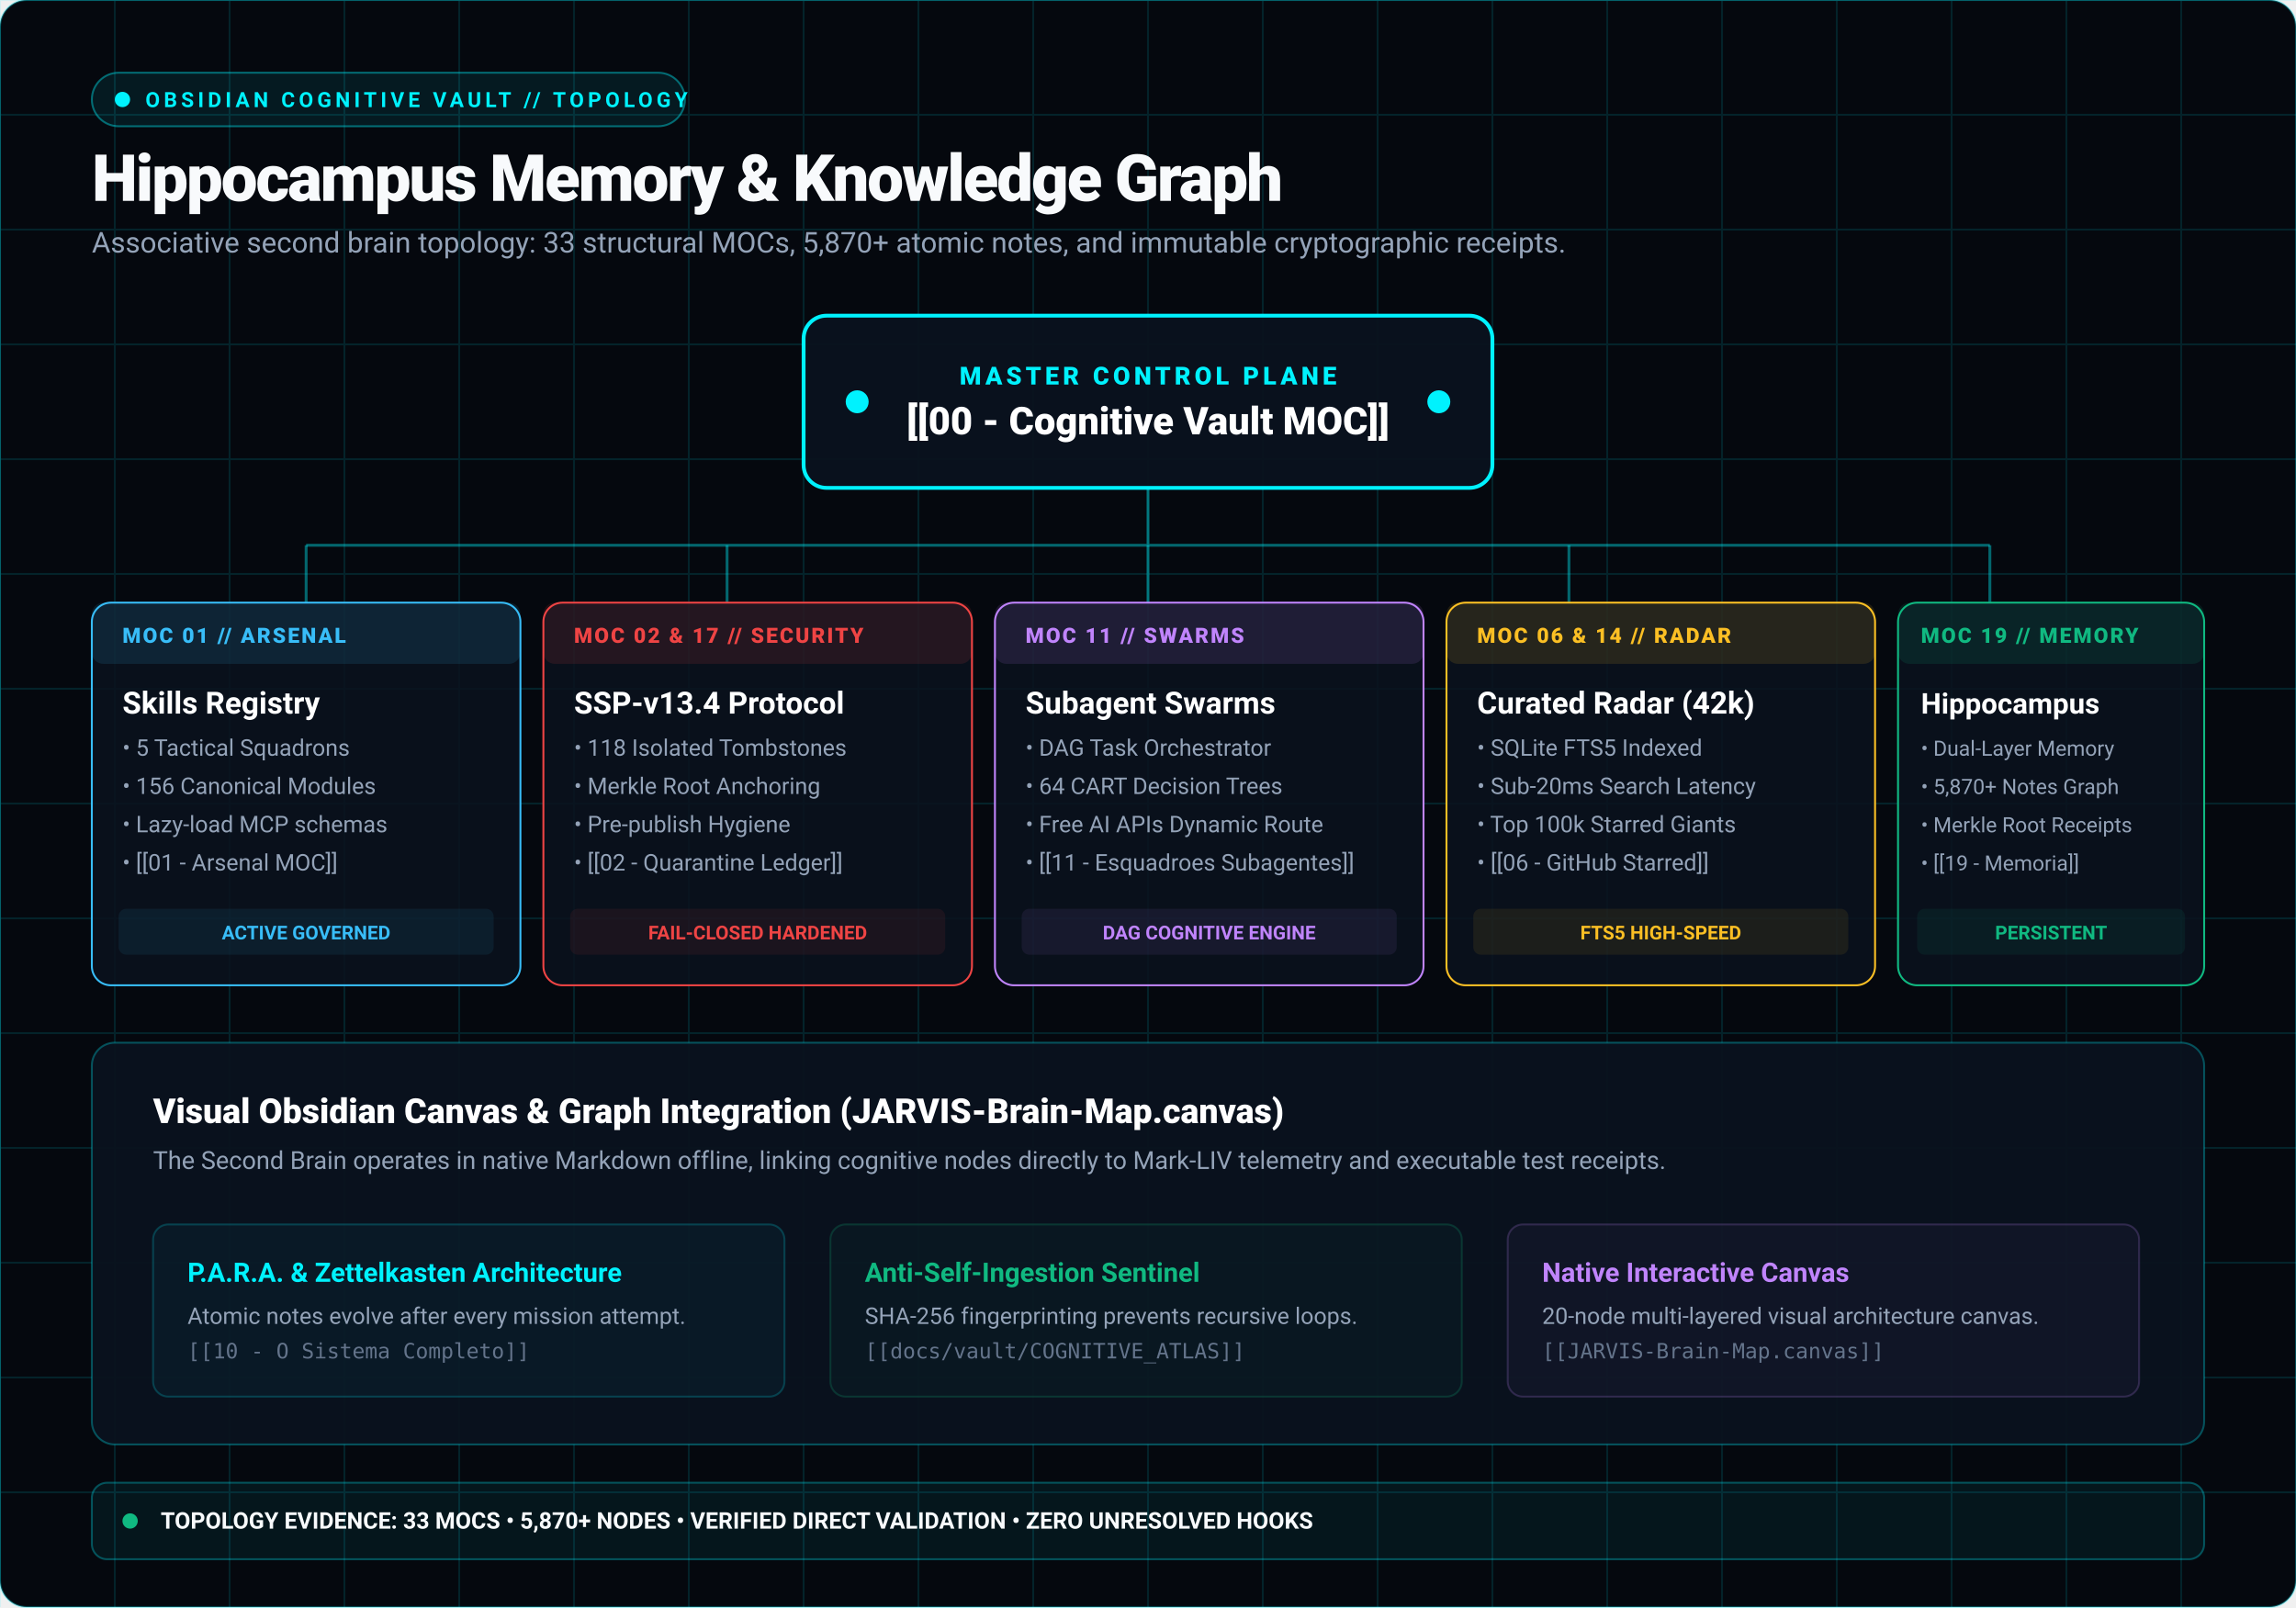
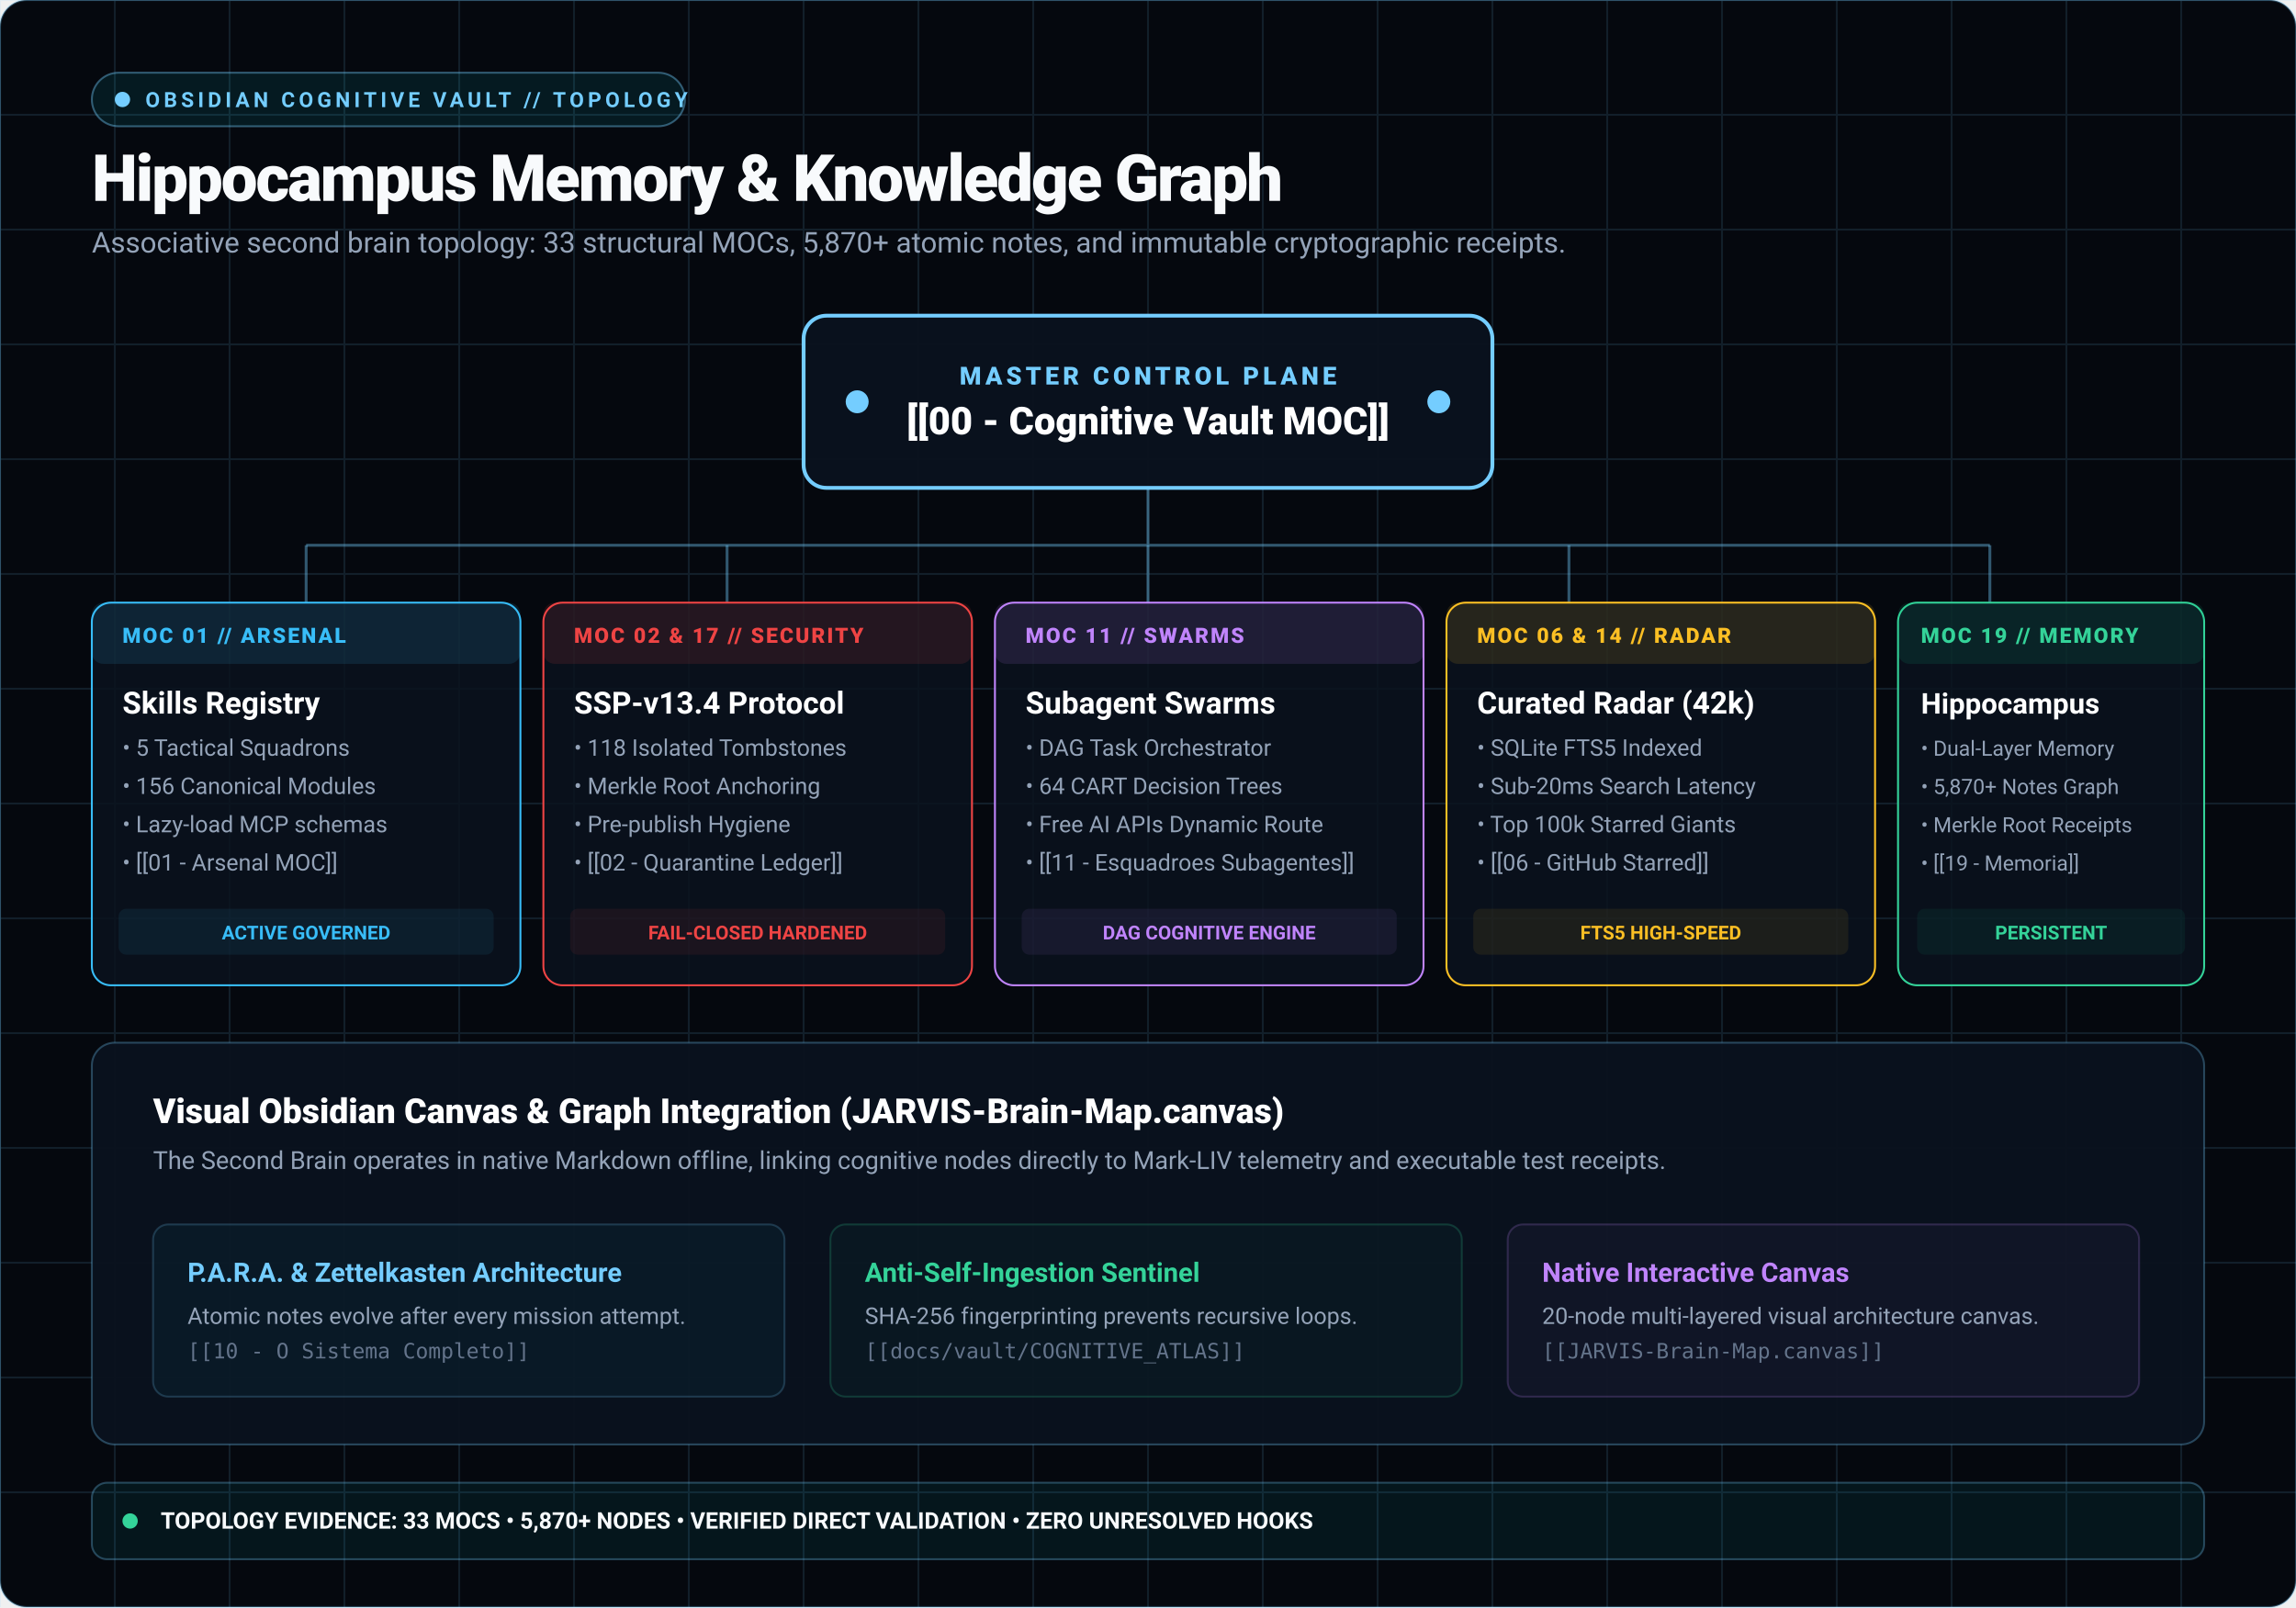
<svg xmlns="http://www.w3.org/2000/svg" width="1200" height="840" viewBox="0 0 1200 840" role="img" aria-labelledby="title desc">
  <g font-family="-apple-system, BlinkMacSystemFont, 'Segoe UI', Roboto, Helvetica, Arial, sans-serif">
-     <rect x="0" y="0" width="1200" height="840" rx="14" fill="#05080e" stroke="#00f2fe" stroke-width="1" stroke-opacity="0.3" />
+     <rect x="0" y="0" width="1200" height="840" rx="14" fill="#05080e" stroke="#74cdff" stroke-width="1" stroke-opacity="0.3" />
    <g opacity="0.12">
-       <path d="M0 0 V840 M60 0 V840 M120 0 V840 M180 0 V840 M240 0 V840 M300 0 V840 M360 0 V840 M420 0 V840 M480 0 V840 M540 0 V840 M600 0 V840 M660 0 V840 M720 0 V840 M780 0 V840 M840 0 V840 M900 0 V840 M960 0 V840 M1020 0 V840 M1080 0 V840 M1140 0 V840" fill="none" stroke="#00f2fe" stroke-width="1" />
-       <path d="M0 0 H1200 M0 60 H1200 M0 120 H1200 M0 180 H1200 M0 240 H1200 M0 300 H1200 M0 360 H1200 M0 420 H1200 M0 480 H1200 M0 540 H1200 M0 600 H1200 M0 660 H1200 M0 720 H1200 M0 780 H1200" fill="none" stroke="#00f2fe" stroke-width="1" />
+       <path d="M0 0 V840 M60 0 V840 M120 0 V840 M180 0 V840 M240 0 V840 M300 0 V840 M360 0 V840 M420 0 V840 M480 0 V840 M540 0 V840 M600 0 V840 M660 0 V840 M720 0 V840 M780 0 V840 M840 0 V840 M900 0 V840 M960 0 V840 M1020 0 V840 M1080 0 V840 M1140 0 V840" fill="none" stroke="#74cdff" stroke-width="1" />
+       <path d="M0 0 H1200 M0 60 H1200 M0 120 H1200 M0 180 H1200 M0 240 H1200 M0 300 H1200 M0 360 H1200 M0 420 H1200 M0 480 H1200 M0 540 H1200 M0 600 H1200 M0 660 H1200 M0 720 H1200 M0 780 H1200" fill="none" stroke="#74cdff" stroke-width="1" />
    </g>
-     <rect x="48" y="38" width="310" height="28" rx="14" fill="rgba(0, 242, 254, 0.08)" stroke="#00f2fe" stroke-width="1" stroke-opacity="0.4" />
-     <circle cx="64" cy="52" r="4" fill="#00f2fe" />
-     <text x="76" y="56" font-size="11" fill="#00f2fe" font-weight="700" letter-spacing="2">OBSIDIAN COGNITIVE VAULT // TOPOLOGY</text>
+     <rect x="48" y="38" width="310" height="28" rx="14" fill="rgba(0, 242, 254, 0.08)" stroke="#74cdff" stroke-width="1" stroke-opacity="0.4" />
+     <circle cx="64" cy="52" r="4" fill="#74cdff" />
+     <text x="76" y="56" font-size="11" fill="#74cdff" font-weight="700" letter-spacing="2">OBSIDIAN COGNITIVE VAULT // TOPOLOGY</text>
    <text x="48" y="105" font-size="34" fill="#f8fafc" font-weight="900" letter-spacing="-1">Hippocampus Memory &amp; Knowledge Graph</text>
    <text x="48" y="132" font-size="15" fill="#94a3b8" font-weight="400">Associative second brain topology: 33 structural MOCs, 5,870+ atomic notes, and immutable cryptographic receipts.</text>
    <g transform="translate(420, 165)">
-       <rect x="0" y="0" width="360" height="90" rx="12" fill="rgba(10, 18, 30, 0.95)" stroke="#00f2fe" stroke-width="2" />
-       <text x="180" y="36" font-size="13" fill="#00f2fe" font-weight="800" text-anchor="middle" letter-spacing="2">MASTER CONTROL PLANE</text>
+       <rect x="0" y="0" width="360" height="90" rx="12" fill="rgba(10, 18, 30, 0.95)" stroke="#74cdff" stroke-width="2" />
+       <text x="180" y="36" font-size="13" fill="#74cdff" font-weight="800" text-anchor="middle" letter-spacing="2">MASTER CONTROL PLANE</text>
      <text x="180" y="62" font-size="20" fill="#ffffff" font-weight="800" text-anchor="middle">[[00 - Cognitive Vault MOC]]</text>
-       <circle cx="28" cy="45" r="6" fill="#00f2fe" />
-       <circle cx="332" cy="45" r="6" fill="#00f2fe" />
+       <circle cx="28" cy="45" r="6" fill="#74cdff" />
+       <circle cx="332" cy="45" r="6" fill="#74cdff" />
    </g>
-     <path d="M600 255 V285 M160 285 H1040" fill="none" stroke="#00f2fe" stroke-width="1.5" stroke-opacity="0.4" />
-     <path d="M160 285 V315 M380 285 V315 M600 285 V315 M820 285 V315 M1040 285 V315" fill="none" stroke="#00f2fe" stroke-width="1.5" stroke-opacity="0.4" />
+     <path d="M600 255 V285 M160 285 H1040" fill="none" stroke="#74cdff" stroke-width="1.5" stroke-opacity="0.4" />
+     <path d="M160 285 V315 M380 285 V315 M600 285 V315 M820 285 V315 M1040 285 V315" fill="none" stroke="#74cdff" stroke-width="1.5" stroke-opacity="0.4" />
    <g transform="translate(48, 315)">
      <rect x="0" y="0" width="224" height="200" rx="10" fill="rgba(10, 18, 30, 0.85)" stroke="#38bdf8" stroke-width="1" />
      <rect x="0" y="0" width="224" height="32" rx="6" fill="rgba(56, 189, 248, 0.12)" />
      <text x="16" y="21" font-size="11" fill="#38bdf8" font-weight="800" letter-spacing="1">MOC 01 // ARSENAL</text>
      <text x="16" y="58" font-size="16" fill="#ffffff" font-weight="700">Skills Registry</text>
      <text x="16" y="80" font-size="12" fill="#94a3b8">• 5 Tactical Squadrons</text>
      <text x="16" y="100" font-size="12" fill="#94a3b8">• 156 Canonical Modules</text>
      <text x="16" y="120" font-size="12" fill="#94a3b8">• Lazy-load MCP schemas</text>
      <text x="16" y="140" font-size="12" fill="#94a3b8">• [[01 - Arsenal MOC]]</text>
      <rect x="14" y="160" width="196" height="24" rx="4" fill="rgba(56, 189, 248, 0.08)" />
      <text x="112" y="176" font-size="10" fill="#38bdf8" font-weight="700" text-anchor="middle">ACTIVE GOVERNED</text>
    </g>
    <g transform="translate(284, 315)">
      <rect x="0" y="0" width="224" height="200" rx="10" fill="rgba(10, 18, 30, 0.85)" stroke="#ef4444" stroke-width="1" />
      <rect x="0" y="0" width="224" height="32" rx="6" fill="rgba(239, 68, 68, 0.12)" />
      <text x="16" y="21" font-size="11" fill="#ef4444" font-weight="800" letter-spacing="1">MOC 02 &amp; 17 // SECURITY</text>
      <text x="16" y="58" font-size="16" fill="#ffffff" font-weight="700">SSP-v13.4 Protocol</text>
      <text x="16" y="80" font-size="12" fill="#94a3b8">• 118 Isolated Tombstones</text>
      <text x="16" y="100" font-size="12" fill="#94a3b8">• Merkle Root Anchoring</text>
      <text x="16" y="120" font-size="12" fill="#94a3b8">• Pre-publish Hygiene</text>
      <text x="16" y="140" font-size="12" fill="#94a3b8">• [[02 - Quarantine Ledger]]</text>
      <rect x="14" y="160" width="196" height="24" rx="4" fill="rgba(239, 68, 68, 0.08)" />
      <text x="112" y="176" font-size="10" fill="#ef4444" font-weight="700" text-anchor="middle">FAIL-CLOSED HARDENED</text>
    </g>
    <g transform="translate(520, 315)">
      <rect x="0" y="0" width="224" height="200" rx="10" fill="rgba(10, 18, 30, 0.85)" stroke="#c084fc" stroke-width="1" />
      <rect x="0" y="0" width="224" height="32" rx="6" fill="rgba(192, 132, 252, 0.12)" />
      <text x="16" y="21" font-size="11" fill="#c084fc" font-weight="800" letter-spacing="1">MOC 11 // SWARMS</text>
      <text x="16" y="58" font-size="16" fill="#ffffff" font-weight="700">Subagent Swarms</text>
      <text x="16" y="80" font-size="12" fill="#94a3b8">• DAG Task Orchestrator</text>
      <text x="16" y="100" font-size="12" fill="#94a3b8">• 64 CART Decision Trees</text>
      <text x="16" y="120" font-size="12" fill="#94a3b8">• Free AI APIs Dynamic Route</text>
      <text x="16" y="140" font-size="12" fill="#94a3b8">• [[11 - Esquadroes Subagentes]]</text>
      <rect x="14" y="160" width="196" height="24" rx="4" fill="rgba(192, 132, 252, 0.08)" />
      <text x="112" y="176" font-size="10" fill="#c084fc" font-weight="700" text-anchor="middle">DAG COGNITIVE ENGINE</text>
    </g>
    <g transform="translate(756, 315)">
      <rect x="0" y="0" width="224" height="200" rx="10" fill="rgba(10, 18, 30, 0.85)" stroke="#fbbf24" stroke-width="1" />
      <rect x="0" y="0" width="224" height="32" rx="6" fill="rgba(251, 191, 36, 0.12)" />
      <text x="16" y="21" font-size="11" fill="#fbbf24" font-weight="800" letter-spacing="1">MOC 06 &amp; 14 // RADAR</text>
      <text x="16" y="58" font-size="16" fill="#ffffff" font-weight="700">Curated Radar (42k)</text>
      <text x="16" y="80" font-size="12" fill="#94a3b8">• SQLite FTS5 Indexed</text>
      <text x="16" y="100" font-size="12" fill="#94a3b8">• Sub-20ms Search Latency</text>
      <text x="16" y="120" font-size="12" fill="#94a3b8">• Top 100k Starred Giants</text>
      <text x="16" y="140" font-size="12" fill="#94a3b8">• [[06 - GitHub Starred]]</text>
      <rect x="14" y="160" width="196" height="24" rx="4" fill="rgba(251, 191, 36, 0.08)" />
      <text x="112" y="176" font-size="10" fill="#fbbf24" font-weight="700" text-anchor="middle">FTS5 HIGH-SPEED</text>
    </g>
    <g transform="translate(992, 315)">
-       <rect x="0" y="0" width="160" height="200" rx="10" fill="rgba(10, 18, 30, 0.85)" stroke="#10b981" stroke-width="1" />
+       <rect x="0" y="0" width="160" height="200" rx="10" fill="rgba(10, 18, 30, 0.85)" stroke="#34d399" stroke-width="1" />
      <rect x="0" y="0" width="160" height="32" rx="6" fill="rgba(16, 185, 129, 0.12)" />
-       <text x="12" y="21" font-size="11" fill="#10b981" font-weight="800" letter-spacing="1">MOC 19 // MEMORY</text>
+       <text x="12" y="21" font-size="11" fill="#34d399" font-weight="800" letter-spacing="1">MOC 19 // MEMORY</text>
      <text x="12" y="58" font-size="15" fill="#ffffff" font-weight="700">Hippocampus</text>
      <text x="12" y="80" font-size="11" fill="#94a3b8">• Dual-Layer Memory</text>
      <text x="12" y="100" font-size="11" fill="#94a3b8">• 5,870+ Notes Graph</text>
      <text x="12" y="120" font-size="11" fill="#94a3b8">• Merkle Root Receipts</text>
      <text x="12" y="140" font-size="11" fill="#94a3b8">• [[19 - Memoria]]</text>
      <rect x="10" y="160" width="140" height="24" rx="4" fill="rgba(16, 185, 129, 0.08)" />
-       <text x="80" y="176" font-size="10" fill="#10b981" font-weight="700" text-anchor="middle">PERSISTENT</text>
+       <text x="80" y="176" font-size="10" fill="#34d399" font-weight="700" text-anchor="middle">PERSISTENT</text>
    </g>
    <g transform="translate(48, 545)">
-       <rect x="0" y="0" width="1104" height="210" rx="12" fill="rgba(10, 18, 30, 0.95)" stroke="#00f2fe" stroke-width="1" stroke-opacity="0.3" />
+       <rect x="0" y="0" width="1104" height="210" rx="12" fill="rgba(10, 18, 30, 0.95)" stroke="#74cdff" stroke-width="1" stroke-opacity="0.3" />
      <text x="32" y="42" font-size="18" fill="#ffffff" font-weight="800">Visual Obsidian Canvas &amp; Graph Integration (JARVIS-Brain-Map.canvas)</text>
      <text x="32" y="66" font-size="13" fill="#94a3b8">The Second Brain operates in native Markdown offline, linking cognitive nodes directly to Mark-LIV telemetry and executable test receipts.</text>
      <g transform="translate(32, 95)">
-         <rect x="0" y="0" width="330" height="90" rx="8" fill="rgba(0, 242, 254, 0.04)" stroke="#00f2fe" stroke-width="1" stroke-opacity="0.2" />
-         <text x="18" y="30" font-size="14" fill="#00f2fe" font-weight="700">P.A.R.A. &amp; Zettelkasten Architecture</text>
+         <rect x="0" y="0" width="330" height="90" rx="8" fill="rgba(0, 242, 254, 0.04)" stroke="#74cdff" stroke-width="1" stroke-opacity="0.2" />
+         <text x="18" y="30" font-size="14" fill="#74cdff" font-weight="700">P.A.R.A. &amp; Zettelkasten Architecture</text>
        <text x="18" y="52" font-size="12" fill="#94a3b8">Atomic notes evolve after every mission attempt.</text>
        <text x="18" y="70" font-size="11" fill="#64748b" font-family="monospace">[[10 - O Sistema Completo]]</text>
      </g>
      <g transform="translate(386, 95)">
-         <rect x="0" y="0" width="330" height="90" rx="8" fill="rgba(16, 185, 129, 0.04)" stroke="#10b981" stroke-width="1" stroke-opacity="0.2" />
-         <text x="18" y="30" font-size="14" fill="#10b981" font-weight="700">Anti-Self-Ingestion Sentinel</text>
+         <rect x="0" y="0" width="330" height="90" rx="8" fill="rgba(16, 185, 129, 0.04)" stroke="#34d399" stroke-width="1" stroke-opacity="0.2" />
+         <text x="18" y="30" font-size="14" fill="#34d399" font-weight="700">Anti-Self-Ingestion Sentinel</text>
        <text x="18" y="52" font-size="12" fill="#94a3b8">SHA-256 fingerprinting prevents recursive loops.</text>
        <text x="18" y="70" font-size="11" fill="#64748b" font-family="monospace">[[docs/vault/COGNITIVE_ATLAS]]</text>
      </g>
      <g transform="translate(740, 95)">
        <rect x="0" y="0" width="330" height="90" rx="8" fill="rgba(192, 132, 252, 0.04)" stroke="#c084fc" stroke-width="1" stroke-opacity="0.2" />
        <text x="18" y="30" font-size="14" fill="#c084fc" font-weight="700">Native Interactive Canvas</text>
        <text x="18" y="52" font-size="12" fill="#94a3b8">20-node multi-layered visual architecture canvas.</text>
        <text x="18" y="70" font-size="11" fill="#64748b" font-family="monospace">[[JARVIS-Brain-Map.canvas]]</text>
      </g>
    </g>
    <g transform="translate(48, 775)">
-       <rect x="0" y="0" width="1104" height="40" rx="8" fill="rgba(0, 242, 254, 0.06)" stroke="#00f2fe" stroke-width="1" stroke-opacity="0.3" />
-       <circle cx="20" cy="20" r="4" fill="#10b981" />
+       <rect x="0" y="0" width="1104" height="40" rx="8" fill="rgba(0, 242, 254, 0.06)" stroke="#74cdff" stroke-width="1" stroke-opacity="0.3" />
+       <circle cx="20" cy="20" r="4" fill="#34d399" />
      <text x="36" y="24" font-size="12" fill="#f8fafc" font-weight="700">TOPOLOGY EVIDENCE: 33 MOCS • 5,870+ NODES • VERIFIED DIRECT VALIDATION • ZERO UNRESOLVED HOOKS</text>
    </g>
  </g>
</svg>
